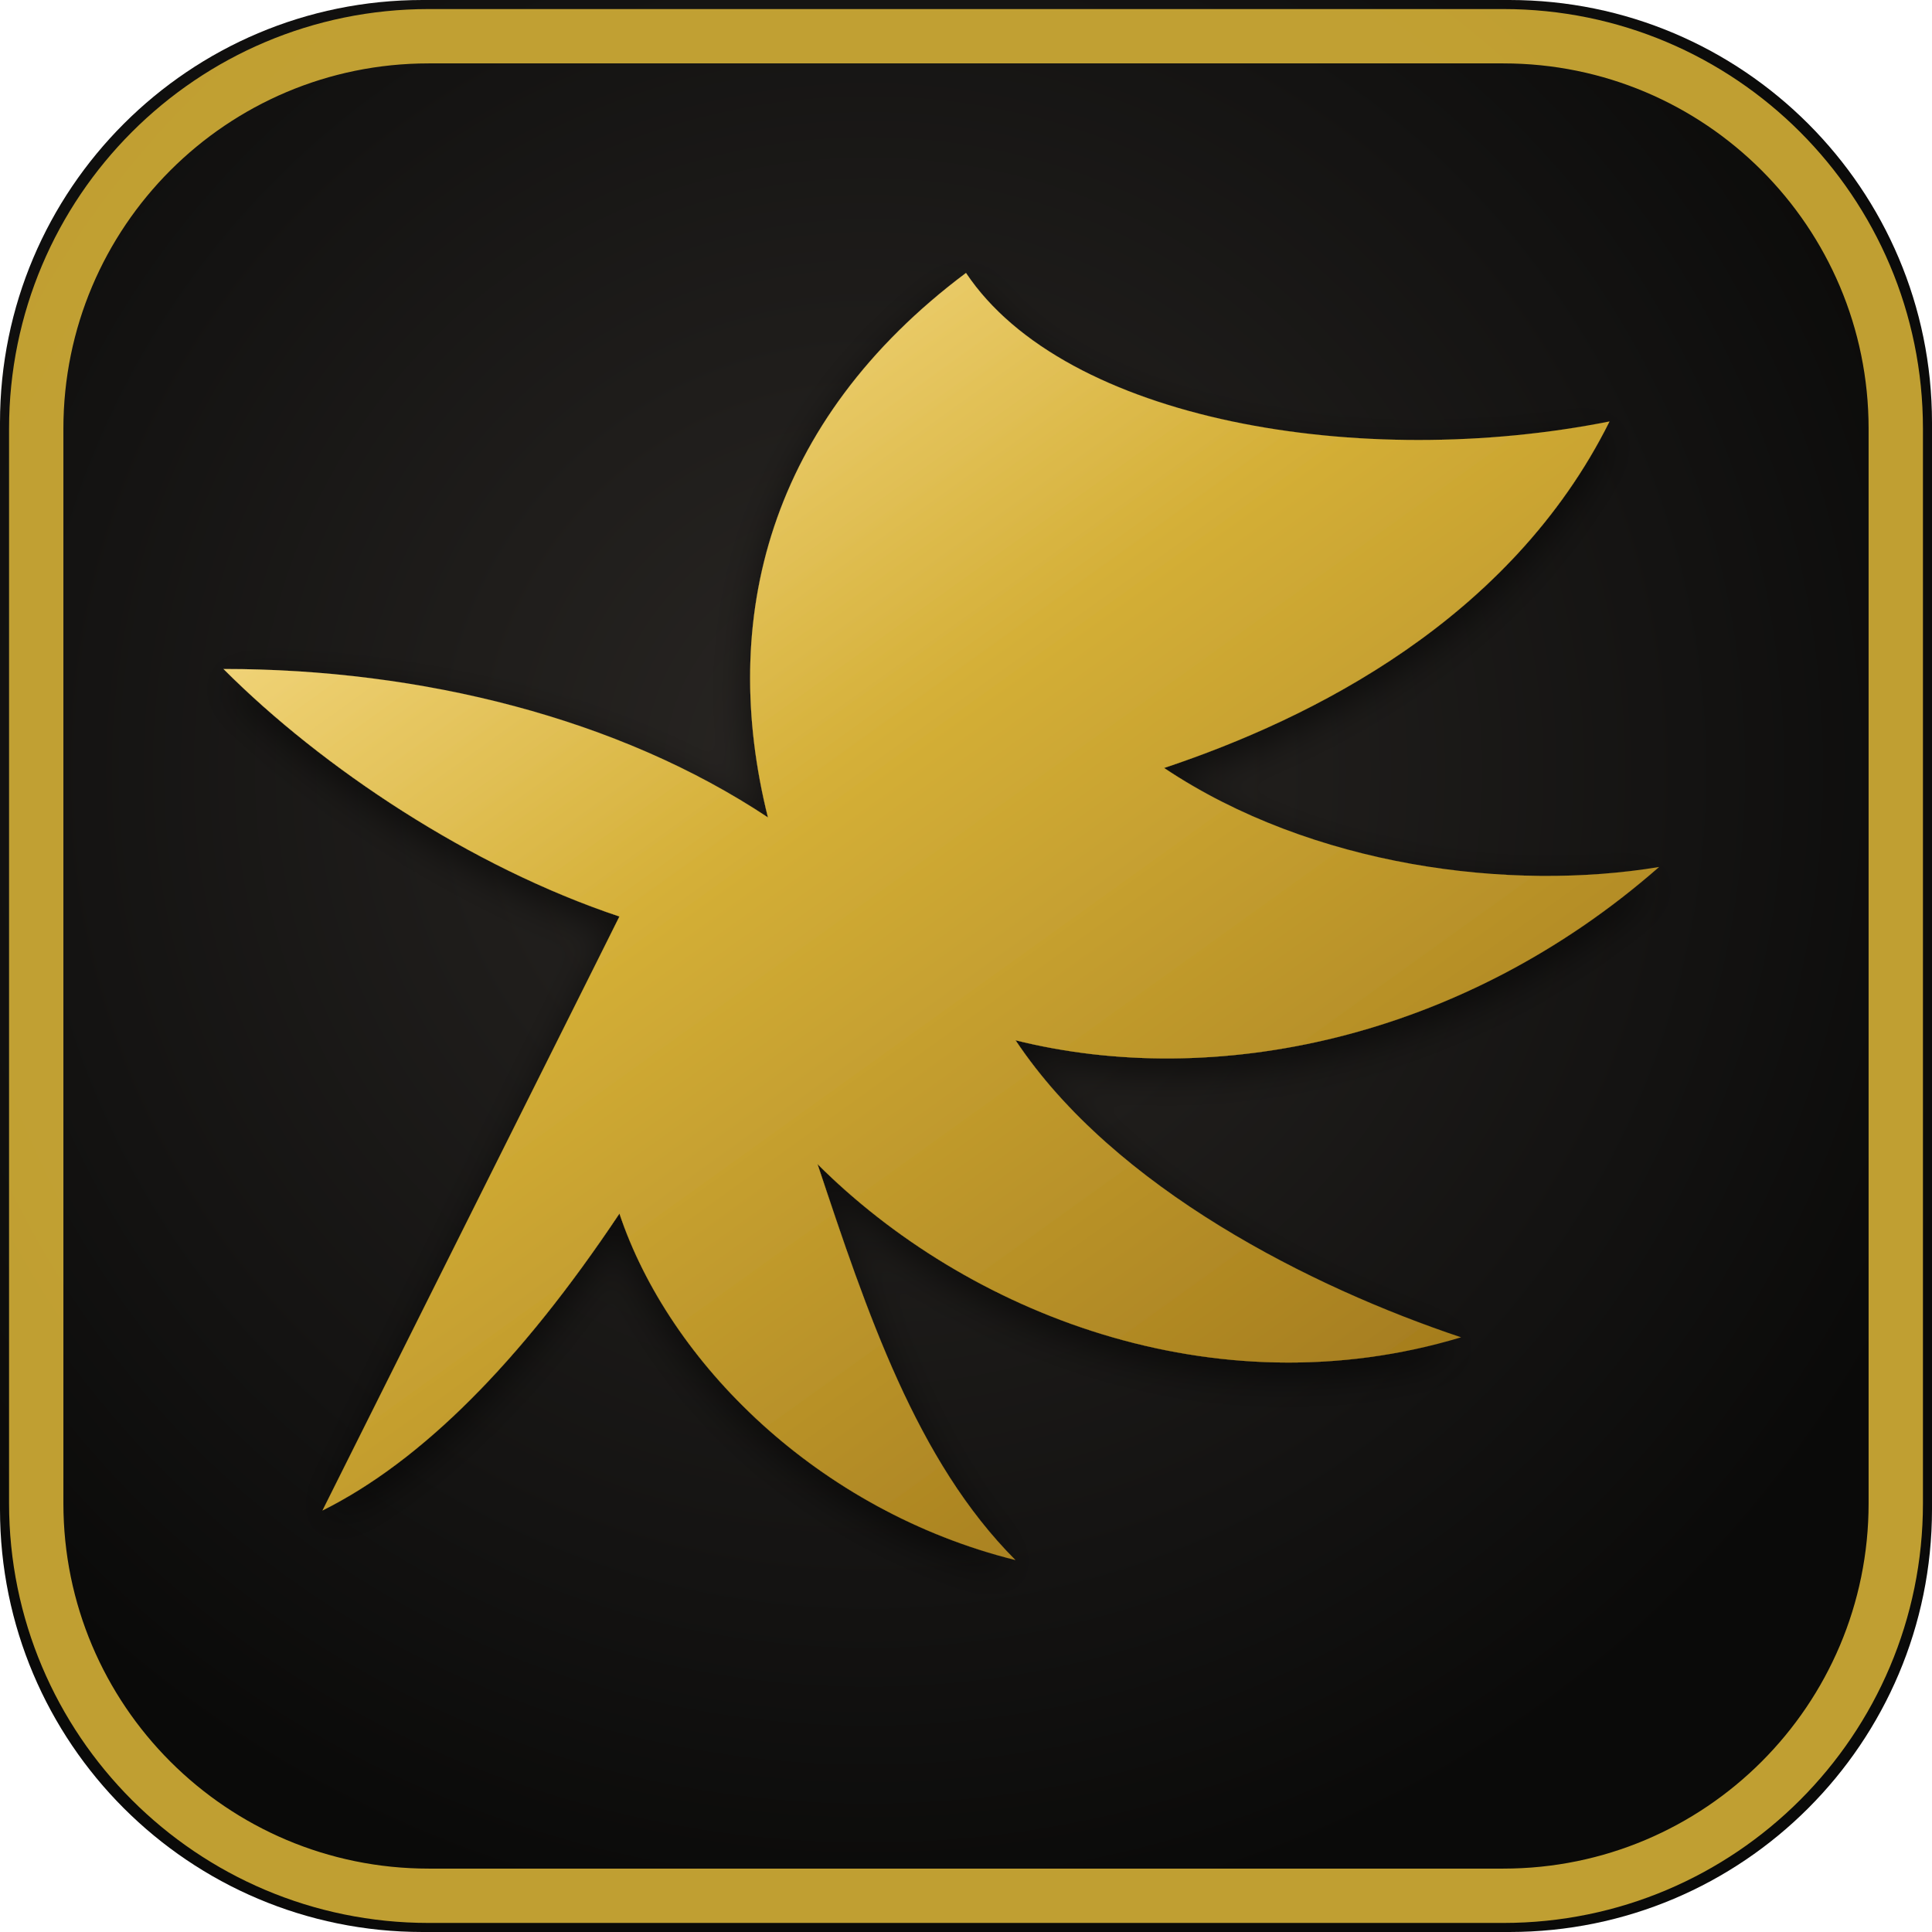
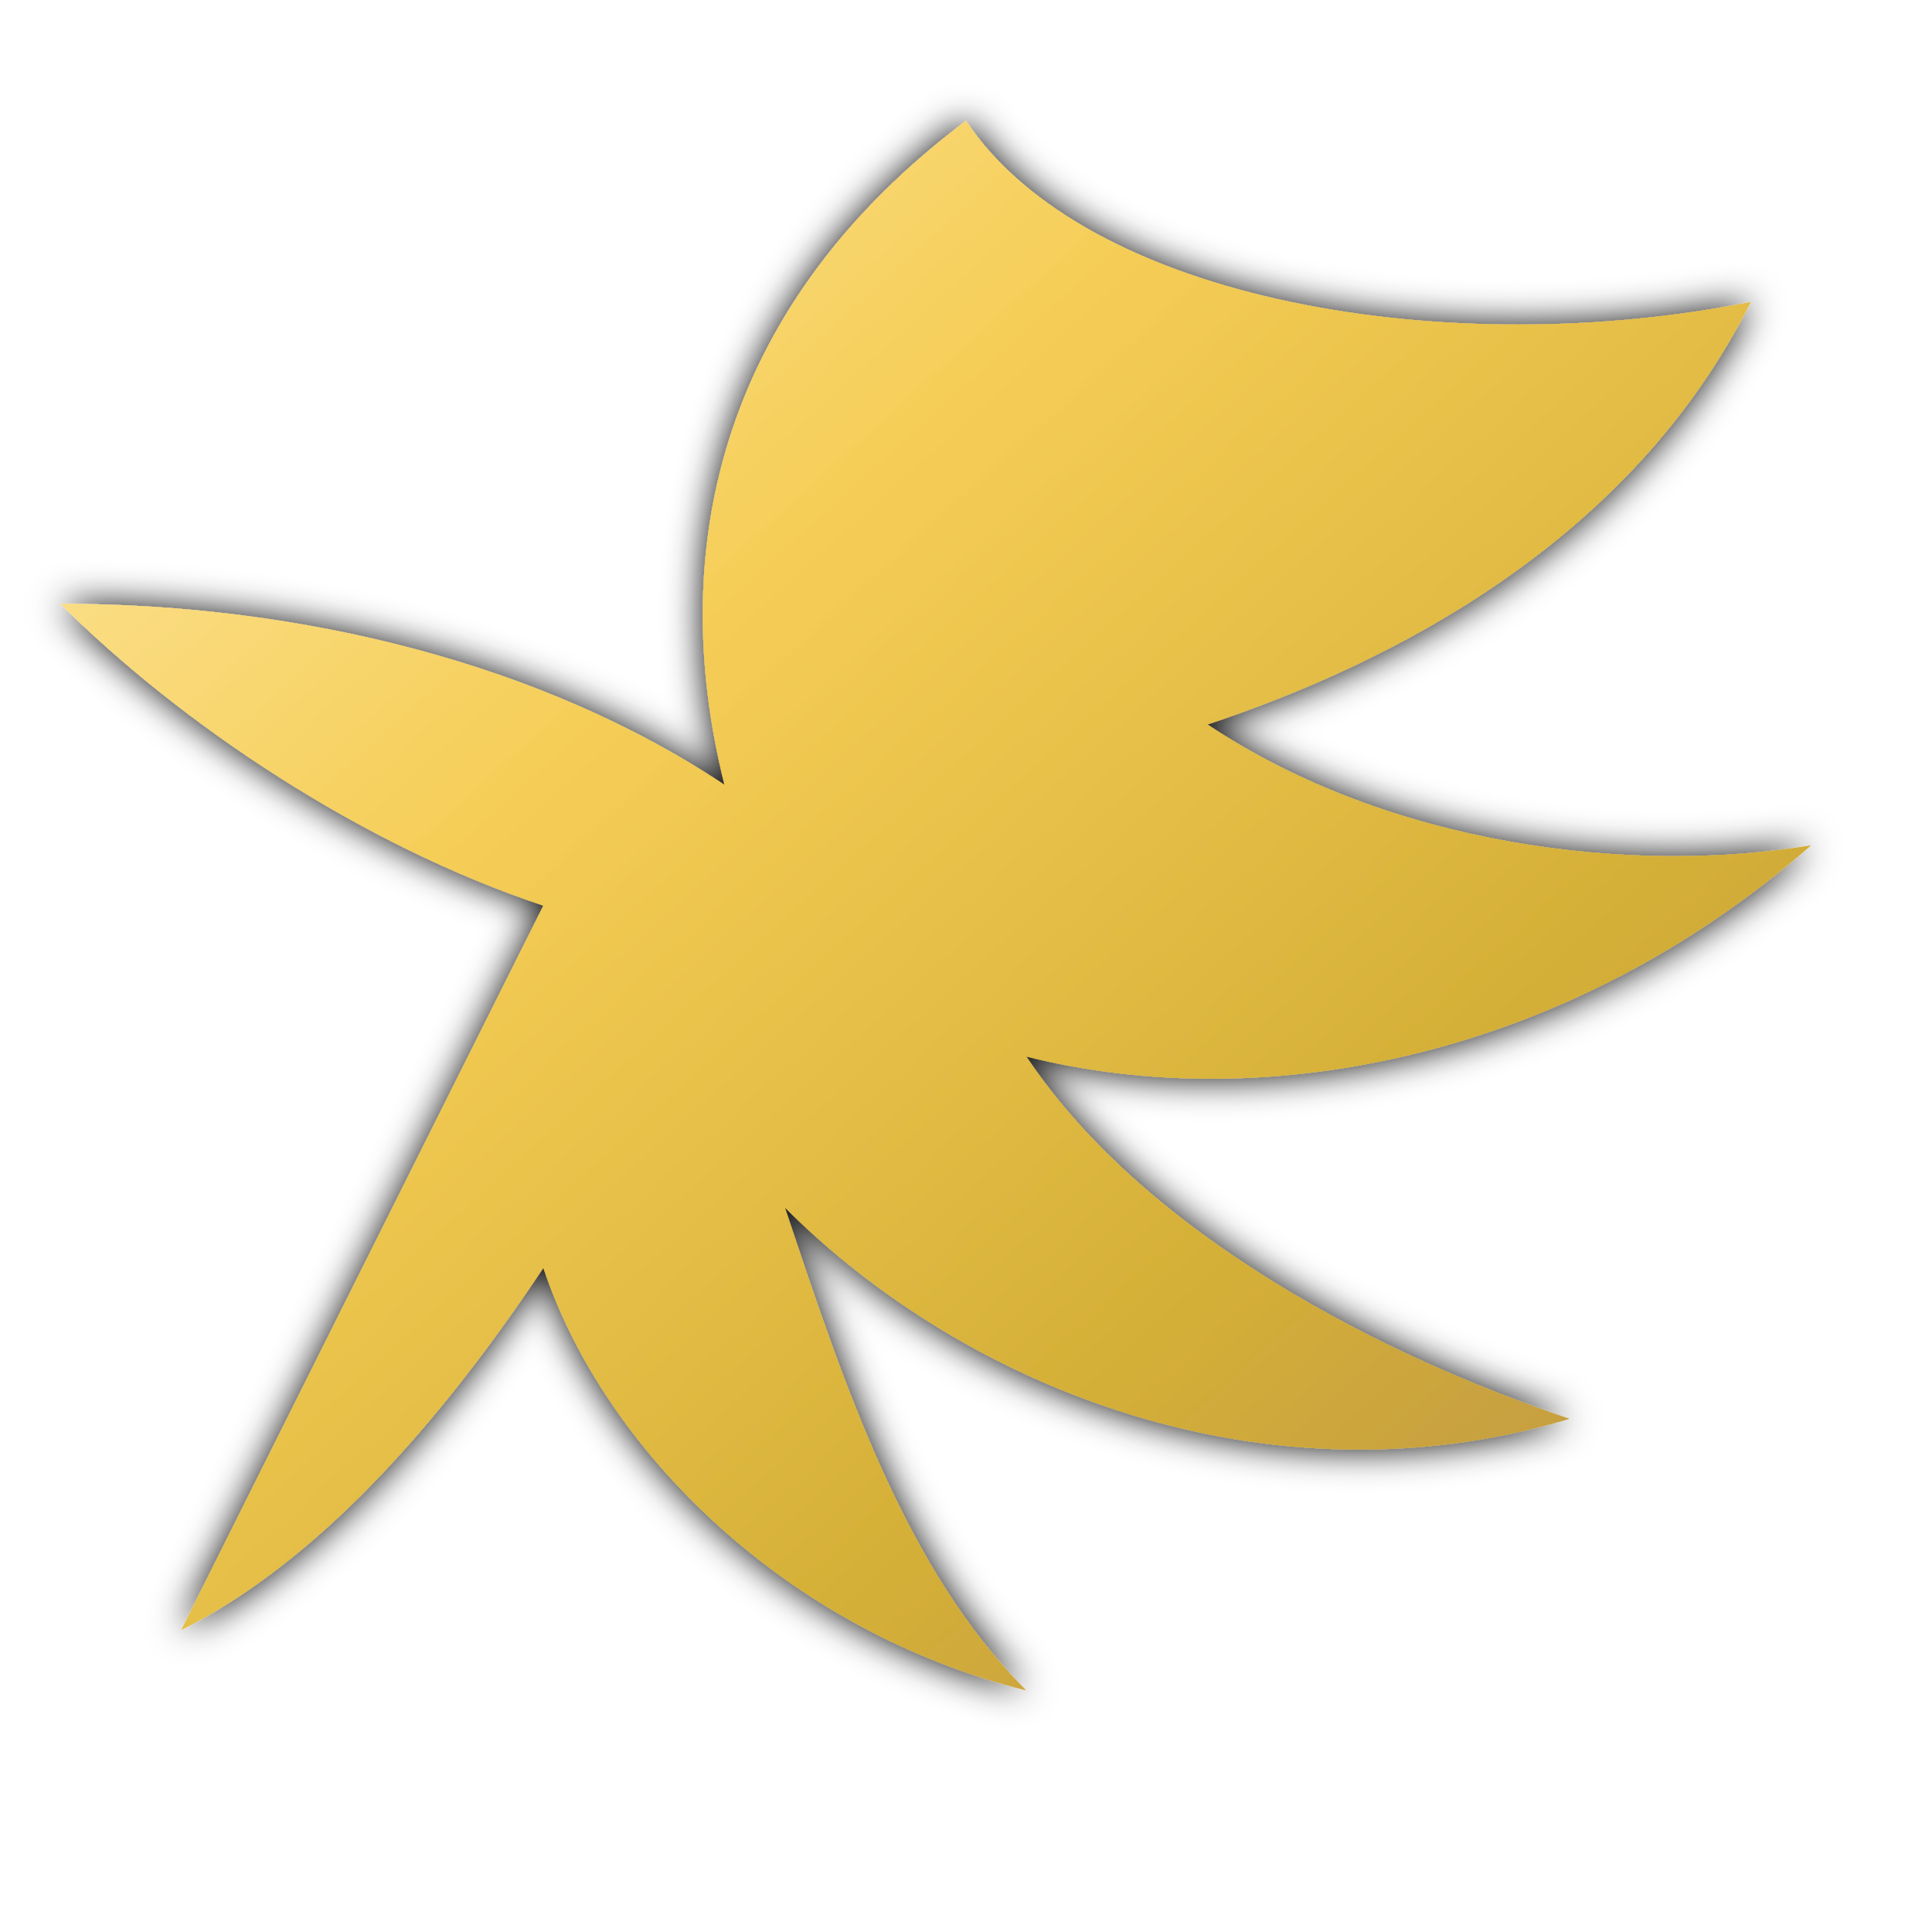
<svg xmlns="http://www.w3.org/2000/svg" viewBox="0 0 64 64" width="64" height="64">
  <defs>
-     <linearGradient id="goldGrad" x1="10%" y1="0%" x2="90%" y2="100%">
-       <stop offset="0%" stop-color="#ffe699" />
-       <stop offset="40%" stop-color="#d4af37" />
-       <stop offset="100%" stop-color="#997018" />
+     <linearGradient id="goldGradient" x1="0%" y1="0%" x2="100%" y2="100%">
+       <stop offset="0%" stop-color="#ffeaa7" />
+       <stop offset="35%" stop-color="#f5cd56" />
+       <stop offset="70%" stop-color="#d4af37" />
+       <stop offset="100%" stop-color="#b88e4d" />
    </linearGradient>
-     <radialGradient id="bgGrad" cx="45%" cy="40%" r="60%">
-       <stop offset="0%" stop-color="#2a2724" />
-       <stop offset="70%" stop-color="#141312" />
-       <stop offset="100%" stop-color="#0a0a09" />
-     </radialGradient>
-     <filter id="goldGlow" x="-20%" y="-20%" width="140%" height="140%">
-       <feDropShadow dx="0" dy="0.5" stdDeviation="0.8" flood-color="#000000" flood-opacity="0.6" />
+     <filter id="crispShadow" x="-30%" y="-30%" width="160%" height="160%">
+       <feDropShadow dx="0" dy="1.2" stdDeviation="1.2" flood-color="#000000" flood-opacity="0.85" />
+       <feDropShadow dx="0" dy="0" stdDeviation="0.6" flood-color="#000000" flood-opacity="0.95" />
    </filter>
  </defs>
-   <rect width="64" height="64" rx="14" fill="url(#bgGrad)" />
-   <rect x="1.2" y="1.2" width="61.6" height="61.6" rx="13" fill="none" stroke="#d4af37" stroke-width="1.8" stroke-opacity="0.9" />
-   <g transform="translate(32 32) scale(0.82) translate(-32 -32)" filter="url(#goldGlow)">
-     <path d="M32 4 C36 10, 48 12, 58 10 C54 18, 46 22, 40 24 C46 28, 54 29, 60 28 C52 35, 42 37, 34 35 C38 41, 46 45, 52 47 C42 50, 32 46, 26 40 C28 46, 30 52, 34 56 C26 54, 20 48, 18 42 C14 48, 10 52, 6 54 C10 46, 14 38, 18 30 C12 28, 6 24, 2 20 C10 20, 18 22, 24 26 C22 18, 24 10, 32 4 Z" fill="url(#goldGrad)" />
+   <g filter="url(#crispShadow)">
+     <path d="M32 4 C36 10, 48 12, 58 10 C54 18, 46 22, 40 24 C46 28, 54 29, 60 28 C52 35, 42 37, 34 35 C38 41, 46 45, 52 47 C42 50, 32 46, 26 40 C28 46, 30 52, 34 56 C26 54, 20 48, 18 42 C14 48, 10 52, 6 54 C10 46, 14 38, 18 30 C12 28, 6 24, 2 20 C10 20, 18 22, 24 26 C22 18, 24 10, 32 4 Z" fill="url(#goldGradient)" />
  </g>
</svg>
